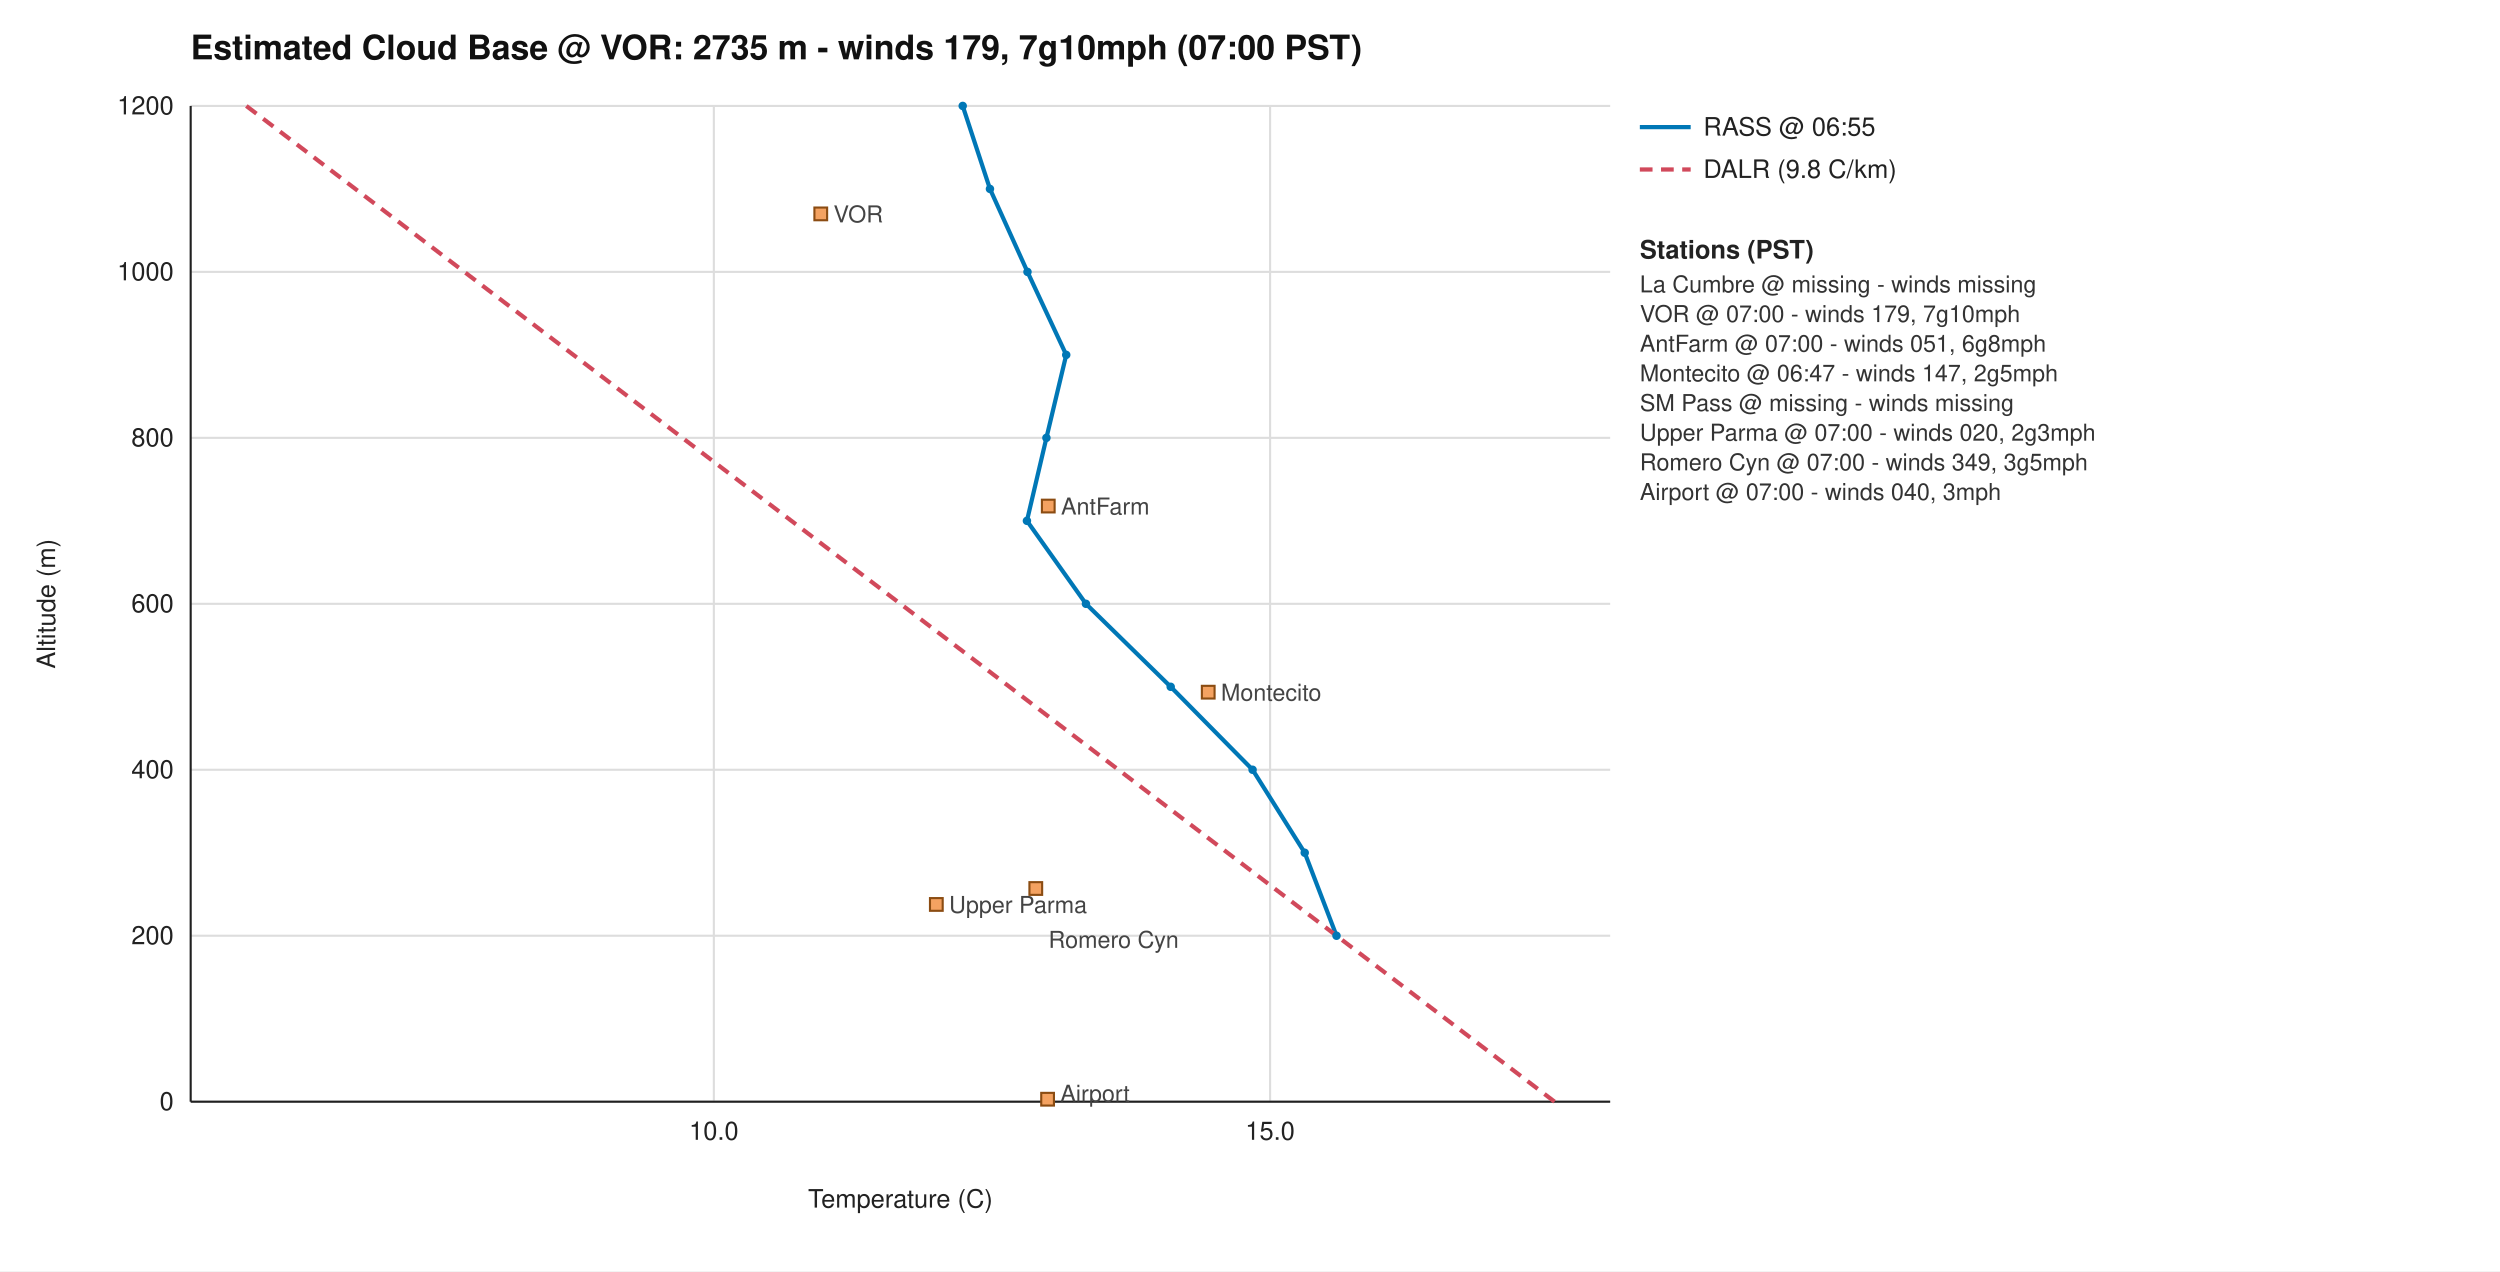
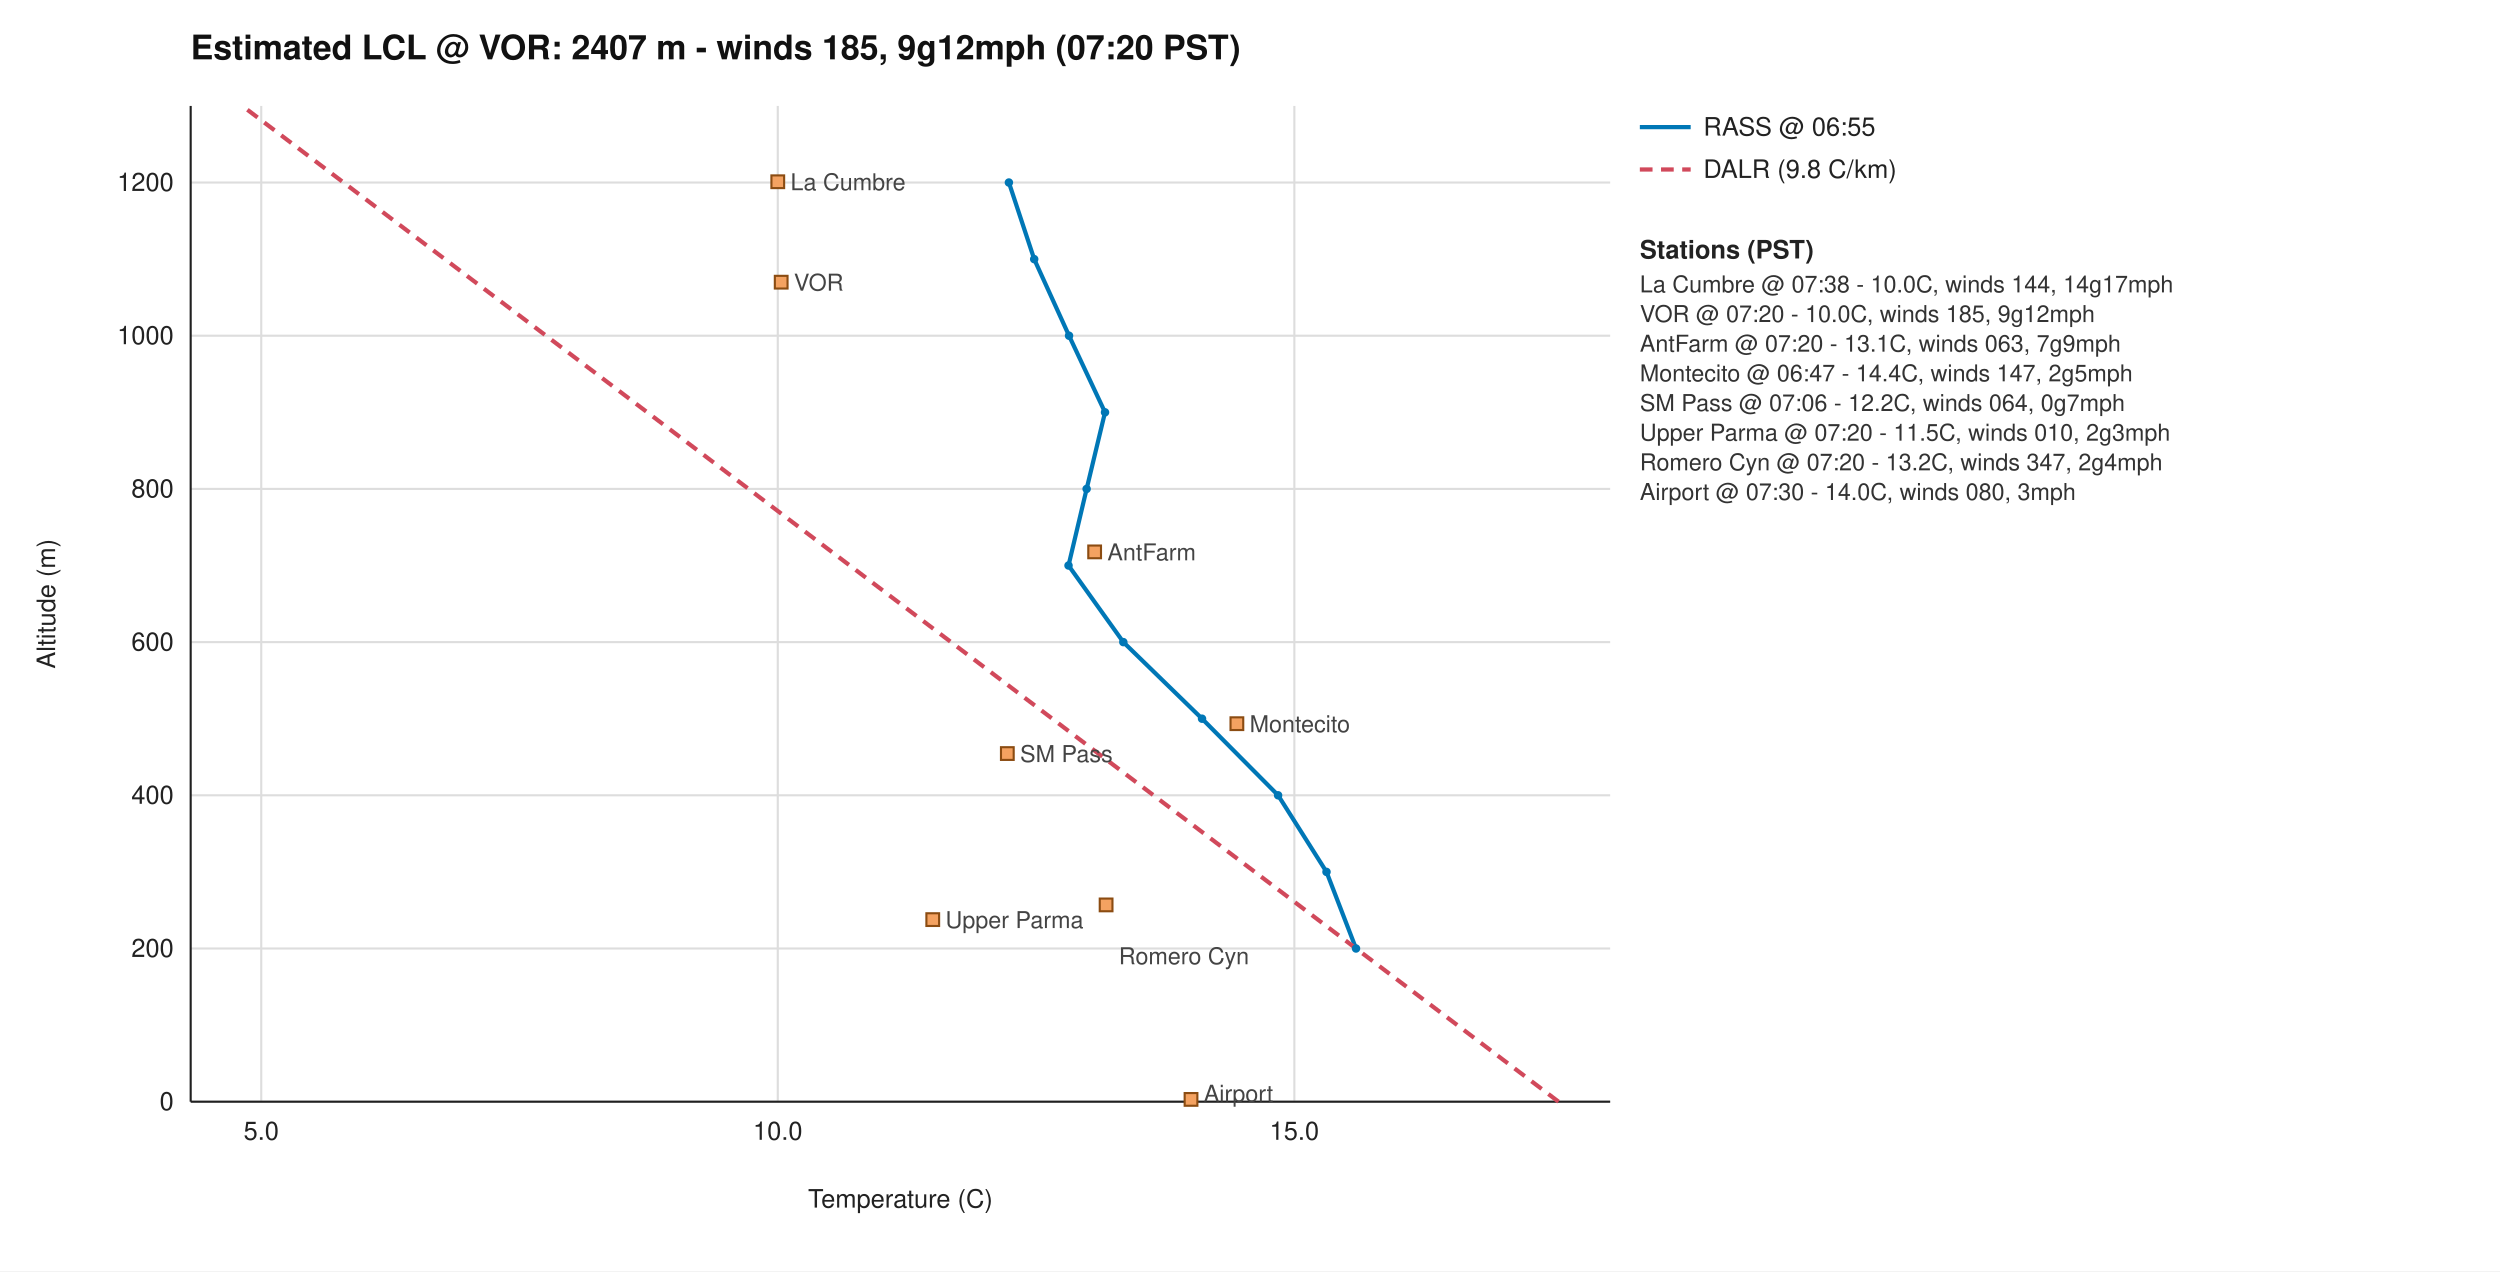
<svg xmlns="http://www.w3.org/2000/svg" width="1180" height="600" viewBox="0 0 1180 600">
  <style>
  .axis { stroke: #202020; stroke-width: 1; }
  .grid { stroke: #dddddd; stroke-width: 1; }
  .title { font-family: Helvetica, Arial, sans-serif; font-size: 16px; font-weight: 600; fill: #111111; }
  .label { font-family: Helvetica, Arial, sans-serif; font-size: 12px; fill: #222222; }
  .legend-h { font-family: Helvetica, Arial, sans-serif; font-size: 12px; font-weight: 600; fill: #222222; }
  .legend-row { font-family: Helvetica, Arial, sans-serif; font-size: 11px; fill: #333333; }
  .rass { fill: none; stroke: #0077b6; stroke-width: 2; }
  .dalr { fill: none; stroke: #d1495b; stroke-width: 2; stroke-dasharray: 6 4; }
  .rass-point { fill: #0077b6; }
  .station { fill: #f4a261; stroke: #8b4c12; stroke-width: 1; }
  .station-label { font-family: Helvetica, Arial, sans-serif; font-size: 11px; fill: #444444; }
</style>
  <rect x="0" y="0" width="1180" height="600" fill="#ffffff" />
-   <text class="title" x="90" y="28">Estimated Cloud Base @ VOR: 2735 m - winds 179, 7g10mph (07:00 PST)</text>
+   <text class="title" x="90" y="28">Estimated LCL @ VOR: 2407 m - winds 185, 9g12mph (07:20 PST)</text>
  <line class="grid" x1="90" y1="520.00" x2="760" y2="520.00" />
  <text class="label" x="82" y="524.00" text-anchor="end">0</text>
-   <line class="grid" x1="90" y1="441.67" x2="760" y2="441.67" />
-   <text class="label" x="82" y="445.67" text-anchor="end">200</text>
-   <line class="grid" x1="90" y1="363.33" x2="760" y2="363.33" />
-   <text class="label" x="82" y="367.33" text-anchor="end">400</text>
-   <line class="grid" x1="90" y1="285.00" x2="760" y2="285.00" />
-   <text class="label" x="82" y="289.00" text-anchor="end">600</text>
-   <line class="grid" x1="90" y1="206.67" x2="760" y2="206.67" />
-   <text class="label" x="82" y="210.67" text-anchor="end">800</text>
-   <line class="grid" x1="90" y1="128.33" x2="760" y2="128.33" />
-   <text class="label" x="82" y="132.33" text-anchor="end">1000</text>
-   <line class="grid" x1="90" y1="50.00" x2="760" y2="50.00" />
-   <text class="label" x="82" y="54.00" text-anchor="end">1200</text>
-   <line class="grid" x1="336.94" y1="50" x2="336.94" y2="520" />
-   <text class="label" x="336.94" y="538" text-anchor="middle">10.0</text>
-   <line class="grid" x1="599.48" y1="50" x2="599.48" y2="520" />
-   <text class="label" x="599.48" y="538" text-anchor="middle">15.0</text>
+   <line class="grid" x1="90" y1="447.69" x2="760" y2="447.69" />
+   <text class="label" x="82" y="451.69" text-anchor="end">200</text>
+   <line class="grid" x1="90" y1="375.38" x2="760" y2="375.38" />
+   <text class="label" x="82" y="379.38" text-anchor="end">400</text>
+   <line class="grid" x1="90" y1="303.08" x2="760" y2="303.08" />
+   <text class="label" x="82" y="307.08" text-anchor="end">600</text>
+   <line class="grid" x1="90" y1="230.77" x2="760" y2="230.77" />
+   <text class="label" x="82" y="234.77" text-anchor="end">800</text>
+   <line class="grid" x1="90" y1="158.46" x2="760" y2="158.46" />
+   <text class="label" x="82" y="162.46" text-anchor="end">1000</text>
+   <line class="grid" x1="90" y1="86.15" x2="760" y2="86.15" />
+   <text class="label" x="82" y="90.15" text-anchor="end">1200</text>
+   <line class="grid" x1="123.30" y1="50" x2="123.30" y2="520" />
+   <text class="label" x="123.30" y="538" text-anchor="middle">5.0</text>
+   <line class="grid" x1="367.11" y1="50" x2="367.11" y2="520" />
+   <text class="label" x="367.11" y="538" text-anchor="middle">10.0</text>
+   <line class="grid" x1="610.93" y1="50" x2="610.93" y2="520" />
+   <text class="label" x="610.93" y="538" text-anchor="middle">15.0</text>
  <line class="axis" x1="90" y1="50" x2="90" y2="520" />
  <line class="axis" x1="90" y1="520" x2="760" y2="520" />
  <text class="label" x="425.00" y="570" text-anchor="middle">Temperature (C)</text>
  <text class="label" x="26" y="285.00" text-anchor="middle" transform="rotate(-90 26 285.00)">Altitude (m)</text>
-   <path class="rass" d="M630.83,441.67 L615.83,402.50 L591.22,363.33 L552.57,324.17 L512.56,285.00 L484.71,245.83 L493.91,206.67 L503.26,167.50 L484.97,128.33 L467.26,89.17 L454.40,50.00" />
-   <path class="dalr" d="M733.75,520.00 L116.25,50.00" />
-   <circle class="rass-point" cx="630.83" cy="441.67" r="2" />
-   <circle class="rass-point" cx="615.83" cy="402.50" r="2" />
-   <circle class="rass-point" cx="591.22" cy="363.33" r="2" />
-   <circle class="rass-point" cx="552.57" cy="324.17" r="2" />
-   <circle class="rass-point" cx="512.56" cy="285.00" r="2" />
-   <circle class="rass-point" cx="484.71" cy="245.83" r="2" />
-   <circle class="rass-point" cx="493.91" cy="206.67" r="2" />
-   <circle class="rass-point" cx="503.26" cy="167.50" r="2" />
-   <circle class="rass-point" cx="484.97" cy="128.33" r="2" />
-   <circle class="rass-point" cx="467.26" cy="89.17" r="2" />
-   <circle class="rass-point" cx="454.40" cy="50.00" r="2" />
-   <rect class="station" x="384.40" y="97.96" width="6" height="6" />
-   <text class="station-label" x="393.40" y="104.96" text-anchor="start">VOR</text>
-   <rect class="station" x="491.78" y="235.86" width="6" height="6" />
-   <text class="station-label" x="500.78" y="242.86" text-anchor="start">AntFarm</text>
-   <rect class="station" x="567.28" y="323.71" width="6" height="6" />
-   <text class="station-label" x="576.28" y="330.71" text-anchor="start">Montecito</text>
-   <rect class="station" x="438.95" y="423.90" width="6" height="6" />
-   <text class="station-label" x="447.95" y="430.90" text-anchor="start">Upper Parma</text>
-   <rect class="station" x="485.89" y="416.38" width="6" height="6" />
-   <text class="station-label" x="494.89" y="447.38" text-anchor="start">Romero Cyn</text>
-   <rect class="station" x="491.46" y="515.83" width="6" height="6" />
-   <text class="station-label" x="500.46" y="520.00" text-anchor="start">Airport</text>
+   <path class="rass" d="M640.04,447.69 L626.11,411.54 L603.26,375.38 L567.36,339.23 L530.21,303.08 L504.34,266.92 L512.89,230.77 L521.57,194.62 L504.59,158.46 L488.14,122.31 L476.20,86.15" />
+   <path class="dalr" d="M735.62,520.00 L114.38,50.00" />
+   <circle class="rass-point" cx="640.04" cy="447.69" r="2" />
+   <circle class="rass-point" cx="626.11" cy="411.54" r="2" />
+   <circle class="rass-point" cx="603.26" cy="375.38" r="2" />
+   <circle class="rass-point" cx="567.36" cy="339.23" r="2" />
+   <circle class="rass-point" cx="530.21" cy="303.08" r="2" />
+   <circle class="rass-point" cx="504.34" cy="266.92" r="2" />
+   <circle class="rass-point" cx="512.89" cy="230.77" r="2" />
+   <circle class="rass-point" cx="521.57" cy="194.62" r="2" />
+   <circle class="rass-point" cx="504.59" cy="158.46" r="2" />
+   <circle class="rass-point" cx="488.14" cy="122.31" r="2" />
+   <circle class="rass-point" cx="476.20" cy="86.15" r="2" />
+   <rect class="station" x="364.11" y="82.79" width="6" height="6" />
+   <text class="station-label" x="373.11" y="89.79" text-anchor="start">La Cumbre</text>
+   <rect class="station" x="365.72" y="130.19" width="6" height="6" />
+   <text class="station-label" x="374.72" y="137.19" text-anchor="start">VOR</text>
+   <rect class="station" x="513.67" y="257.49" width="6" height="6" />
+   <text class="station-label" x="522.67" y="264.49" text-anchor="start">AntFarm</text>
+   <rect class="station" x="580.81" y="338.58" width="6" height="6" />
+   <text class="station-label" x="589.81" y="345.58" text-anchor="start">Montecito</text>
+   <rect class="station" x="472.46" y="352.68" width="6" height="6" />
+   <text class="station-label" x="481.46" y="359.68" text-anchor="start">SM Pass</text>
+   <rect class="station" x="437.26" y="431.06" width="6" height="6" />
+   <text class="station-label" x="446.26" y="438.06" text-anchor="start">Upper Parma</text>
+   <rect class="station" x="519.08" y="424.12" width="6" height="6" />
+   <text class="station-label" x="528.08" y="455.12" text-anchor="start">Romero Cyn</text>
+   <rect class="station" x="559.16" y="515.92" width="6" height="6" />
+   <text class="station-label" x="568.16" y="520.00" text-anchor="start">Airport</text>
  <line class="rass" x1="774" y1="60" x2="798" y2="60" />
  <text class="label" x="804" y="64">RASS @ 06:55</text>
  <line class="dalr" x1="774" y1="80" x2="798" y2="80" />
  <text class="label" x="804" y="84">DALR (9.8 C/km)</text>
  <text class="legend-h" x="774" y="122">Stations (PST)</text>
-   <text class="legend-row" x="774" y="138">La Cumbre @ missing - winds missing</text>
-   <text class="legend-row" x="774" y="152">VOR @ 07:00 - winds 179, 7g10mph</text>
-   <text class="legend-row" x="774" y="166">AntFarm @ 07:00 - winds 051, 6g8mph</text>
-   <text class="legend-row" x="774" y="180">Montecito @ 06:47 - winds 147, 2g5mph</text>
-   <text class="legend-row" x="774" y="194">SM Pass @ missing - winds missing</text>
-   <text class="legend-row" x="774" y="208">Upper Parma @ 07:00 - winds 020, 2g3mph</text>
-   <text class="legend-row" x="774" y="222">Romero Cyn @ 07:00 - winds 349, 3g5mph</text>
-   <text class="legend-row" x="774" y="236">Airport @ 07:00 - winds 040, 3mph</text>
+   <text class="legend-row" x="774" y="138">La Cumbre @ 07:38 - 10.0C, winds 144, 14g17mph</text>
+   <text class="legend-row" x="774" y="152">VOR @ 07:20 - 10.0C, winds 185, 9g12mph</text>
+   <text class="legend-row" x="774" y="166">AntFarm @ 07:20 - 13.1C, winds 063, 7g9mph</text>
+   <text class="legend-row" x="774" y="180">Montecito @ 06:47 - 14.4C, winds 147, 2g5mph</text>
+   <text class="legend-row" x="774" y="194">SM Pass @ 07:06 - 12.2C, winds 064, 0g7mph</text>
+   <text class="legend-row" x="774" y="208">Upper Parma @ 07:20 - 11.5C, winds 010, 2g3mph</text>
+   <text class="legend-row" x="774" y="222">Romero Cyn @ 07:20 - 13.2C, winds 347, 2g4mph</text>
+   <text class="legend-row" x="774" y="236">Airport @ 07:30 - 14.0C, winds 080, 3mph</text>
</svg>
